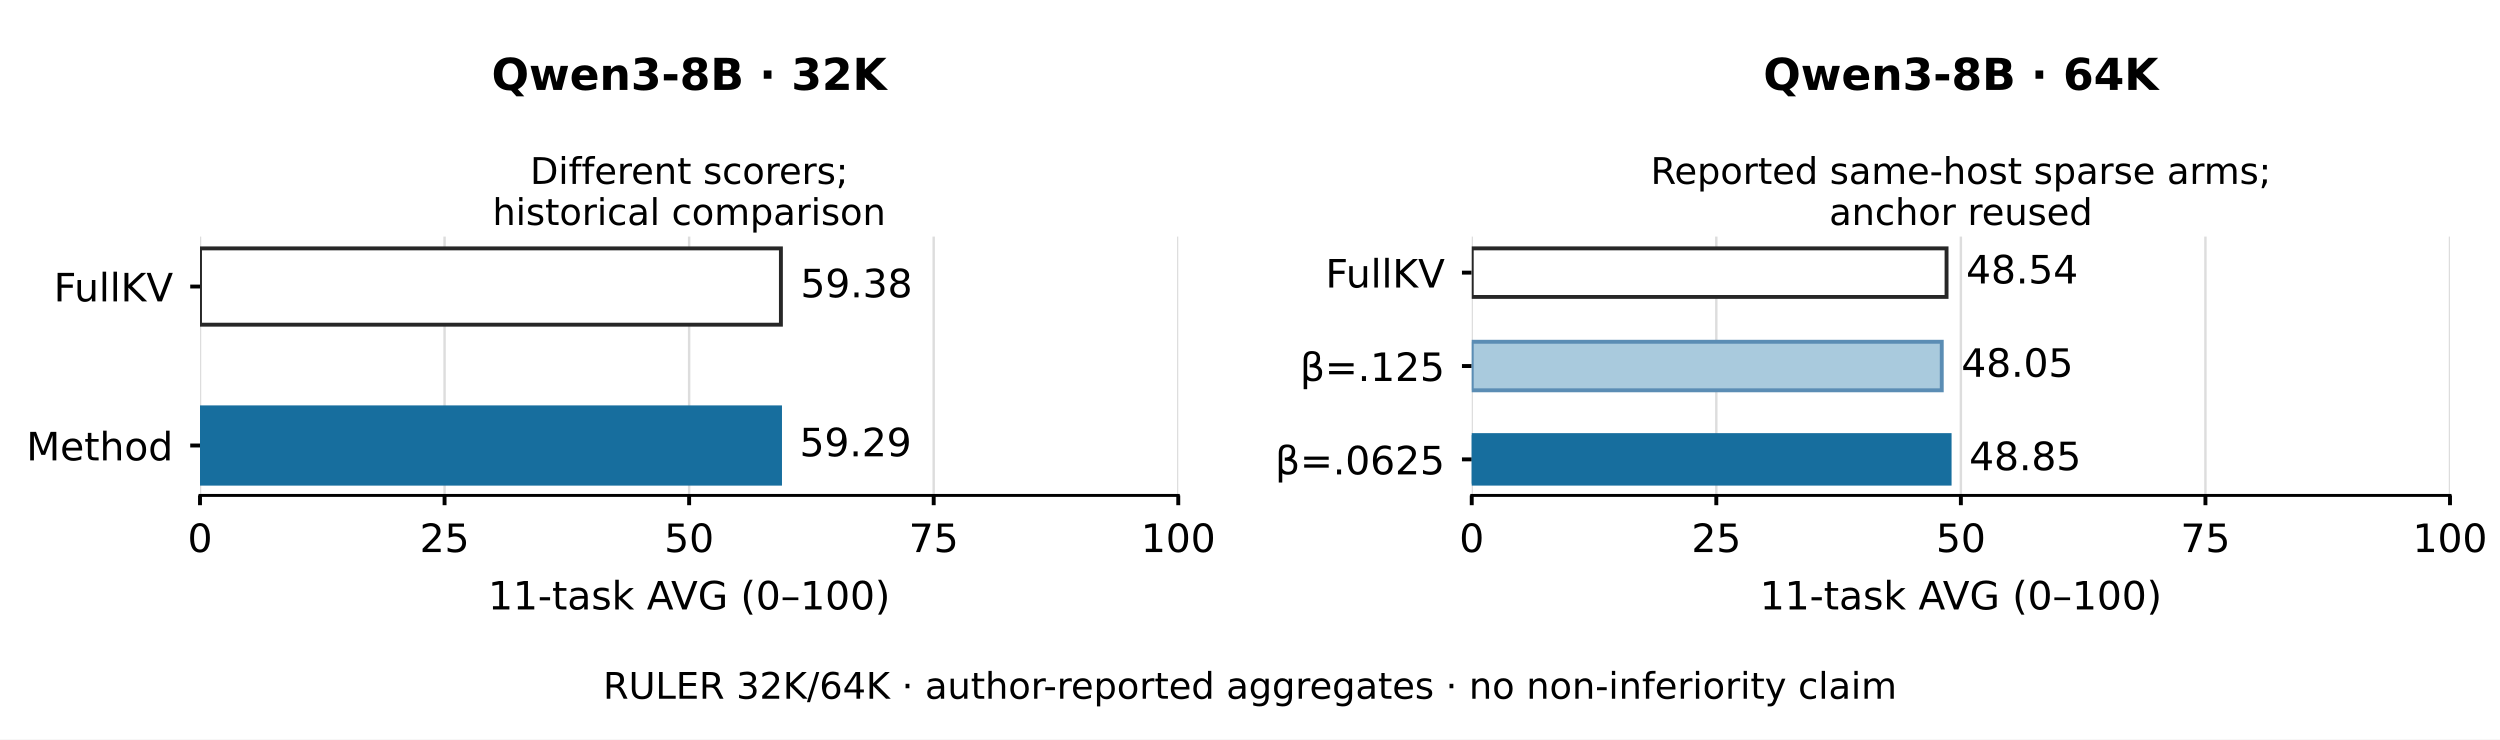
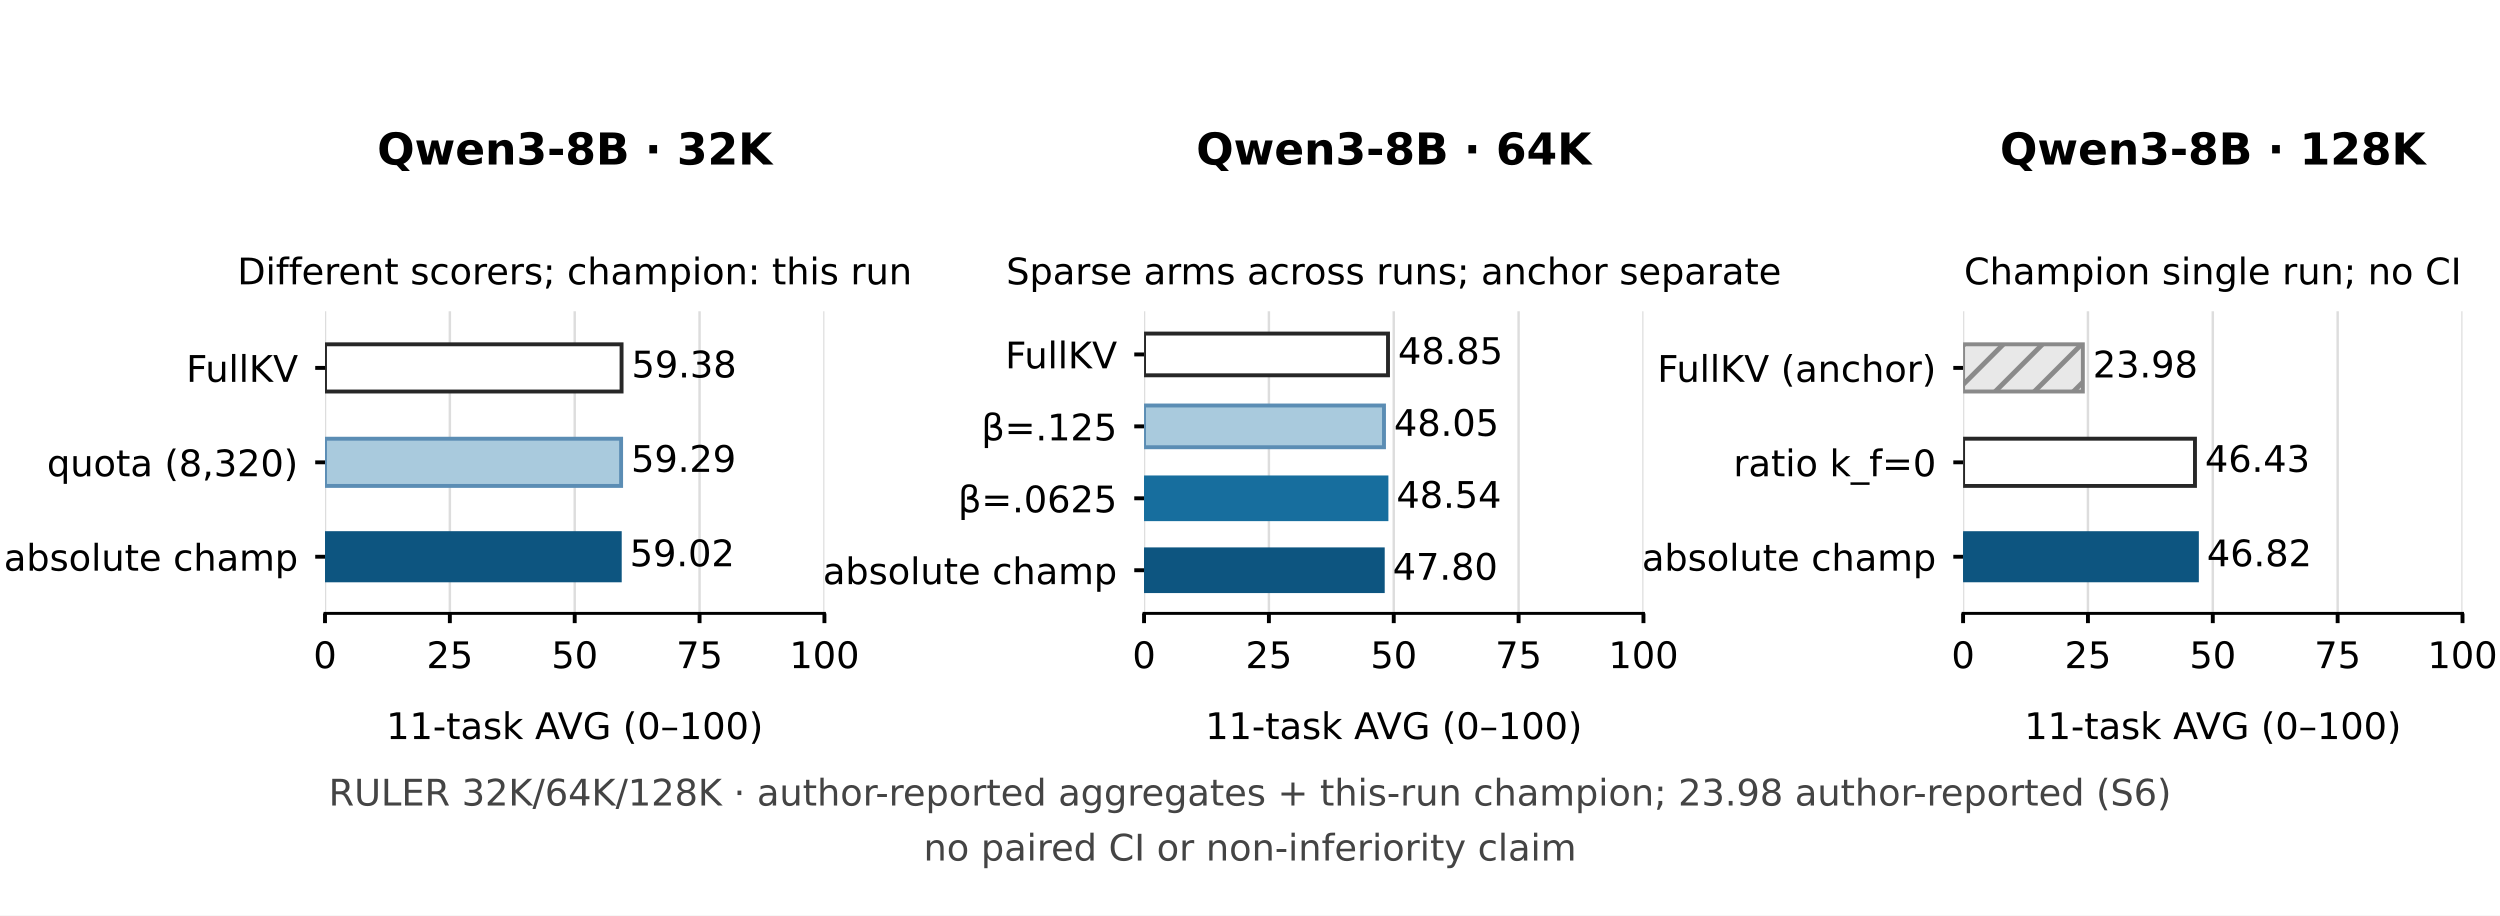
- <svg xmlns="http://www.w3.org/2000/svg" xmlns:xlink="http://www.w3.org/1999/xlink" width="511.2pt" height="151.2pt" viewBox="0 0 511.2 151.2" version="1.1">
+ <svg xmlns="http://www.w3.org/2000/svg" xmlns:xlink="http://www.w3.org/1999/xlink" width="511.2pt" height="187.2pt" viewBox="0 0 511.2 187.2" version="1.1">
  <defs>
    <style type="text/css">*{stroke-linejoin: round; stroke-linecap: butt}</style>
  </defs>
  <g id="figure_1">
    <g id="patch_1">
-       <path d="M 0 151.2  L 511.2 151.2  L 511.2 0  L 0 0  z " style="fill: #ffffff" />
+       <path d="M 0 187.2  L 511.2 187.2  L 511.2 0  L 0 0  z " style="fill: #ffffff" />
    </g>
    <g id="axes_1">
      <g id="patch_2">
-         <path d="M 40.896 101.304  L 240.931 101.304  L 240.931 48.384  L 40.896 48.384  z " style="fill: #ffffff" />
+         <path d="M 66.456 125.424  L 168.577 125.424  L 168.577 63.648  L 66.456 63.648  z " style="fill: #ffffff" />
      </g>
      <g id="matplotlib.axis_1">
        <g id="xtick_1">
          <g id="line2d_1">
-             <path d="M 40.896 101.304  L 40.896 48.384  " clip-path="url(#pe9d3588215)" style="fill: none; stroke: #dddddd; stroke-width: 0.5; stroke-linecap: square" />
+             <path d="M 66.456 125.424  L 66.456 63.648  " clip-path="url(#p969946051b)" style="fill: none; stroke: #dddddd; stroke-width: 0.5; stroke-linecap: square" />
          </g>
          <g id="line2d_2">
            <defs>
-               <path id="m8cdef3009f" d="M 0 0  L 0 2  " style="stroke: #000000; stroke-width: 0.8" />
+               <path id="me4a4ad308c" d="M 0 0  L 0 2  " style="stroke: #000000; stroke-width: 0.8" />
            </defs>
            <g>
-               <use xlink:href="#m8cdef3009f" x="40.896" y="101.304" style="stroke: #000000; stroke-width: 0.8" />
+               <use xlink:href="#me4a4ad308c" x="66.456" y="125.424" style="stroke: #000000; stroke-width: 0.8" />
            </g>
          </g>
          <g id="text_1">
-             <text style="font-size: 8px; font-family: 'DejaVu Sans'; text-anchor: middle" x="40.896" y="112.883" transform="rotate(-0 40.896 112.8828)">0</text>
+             <text style="font-size: 7.5px; font-family: 'DejaVu Sans'; text-anchor: middle" x="66.456" y="136.622" transform="rotate(-0 66.456 136.6222)">0</text>
          </g>
        </g>
        <g id="xtick_2">
          <g id="line2d_3">
-             <path d="M 90.905 101.304  L 90.905 48.384  " clip-path="url(#pe9d3588215)" style="fill: none; stroke: #dddddd; stroke-width: 0.5; stroke-linecap: square" />
+             <path d="M 91.986 125.424  L 91.986 63.648  " clip-path="url(#p969946051b)" style="fill: none; stroke: #dddddd; stroke-width: 0.5; stroke-linecap: square" />
          </g>
          <g id="line2d_4">
            <g>
-               <use xlink:href="#m8cdef3009f" x="90.905" y="101.304" style="stroke: #000000; stroke-width: 0.8" />
+               <use xlink:href="#me4a4ad308c" x="91.986" y="125.424" style="stroke: #000000; stroke-width: 0.8" />
            </g>
          </g>
          <g id="text_2">
-             <text style="font-size: 8px; font-family: 'DejaVu Sans'; text-anchor: middle" x="90.905" y="112.883" transform="rotate(-0 90.9047 112.8828)">25</text>
+             <text style="font-size: 7.5px; font-family: 'DejaVu Sans'; text-anchor: middle" x="91.986" y="136.622" transform="rotate(-0 91.98614 136.6222)">25</text>
          </g>
        </g>
        <g id="xtick_3">
          <g id="line2d_5">
-             <path d="M 140.913 101.304  L 140.913 48.384  " clip-path="url(#pe9d3588215)" style="fill: none; stroke: #dddddd; stroke-width: 0.5; stroke-linecap: square" />
+             <path d="M 117.516 125.424  L 117.516 63.648  " clip-path="url(#p969946051b)" style="fill: none; stroke: #dddddd; stroke-width: 0.5; stroke-linecap: square" />
          </g>
          <g id="line2d_6">
            <g>
-               <use xlink:href="#m8cdef3009f" x="140.913" y="101.304" style="stroke: #000000; stroke-width: 0.8" />
+               <use xlink:href="#me4a4ad308c" x="117.516" y="125.424" style="stroke: #000000; stroke-width: 0.8" />
            </g>
          </g>
          <g id="text_3">
-             <text style="font-size: 8px; font-family: 'DejaVu Sans'; text-anchor: middle" x="140.913" y="112.883" transform="rotate(-0 140.9134 112.8828)">50</text>
+             <text style="font-size: 7.5px; font-family: 'DejaVu Sans'; text-anchor: middle" x="117.516" y="136.622" transform="rotate(-0 117.5163 136.6222)">50</text>
          </g>
        </g>
        <g id="xtick_4">
          <g id="line2d_7">
-             <path d="M 190.922 101.304  L 190.922 48.384  " clip-path="url(#pe9d3588215)" style="fill: none; stroke: #dddddd; stroke-width: 0.5; stroke-linecap: square" />
+             <path d="M 143.046 125.424  L 143.046 63.648  " clip-path="url(#p969946051b)" style="fill: none; stroke: #dddddd; stroke-width: 0.5; stroke-linecap: square" />
          </g>
          <g id="line2d_8">
            <g>
-               <use xlink:href="#m8cdef3009f" x="190.922" y="101.304" style="stroke: #000000; stroke-width: 0.8" />
+               <use xlink:href="#me4a4ad308c" x="143.046" y="125.424" style="stroke: #000000; stroke-width: 0.8" />
            </g>
          </g>
          <g id="text_4">
-             <text style="font-size: 8px; font-family: 'DejaVu Sans'; text-anchor: middle" x="190.922" y="112.883" transform="rotate(-0 190.9221 112.8828)">75</text>
+             <text style="font-size: 7.5px; font-family: 'DejaVu Sans'; text-anchor: middle" x="143.046" y="136.622" transform="rotate(-0 143.0464 136.6222)">75</text>
          </g>
        </g>
        <g id="xtick_5">
          <g id="line2d_9">
-             <path d="M 240.931 101.304  L 240.931 48.384  " clip-path="url(#pe9d3588215)" style="fill: none; stroke: #dddddd; stroke-width: 0.5; stroke-linecap: square" />
+             <path d="M 168.577 125.424  L 168.577 63.648  " clip-path="url(#p969946051b)" style="fill: none; stroke: #dddddd; stroke-width: 0.5; stroke-linecap: square" />
          </g>
          <g id="line2d_10">
            <g>
-               <use xlink:href="#m8cdef3009f" x="240.931" y="101.304" style="stroke: #000000; stroke-width: 0.8" />
+               <use xlink:href="#me4a4ad308c" x="168.577" y="125.424" style="stroke: #000000; stroke-width: 0.8" />
            </g>
          </g>
          <g id="text_5">
-             <text style="font-size: 8px; font-family: 'DejaVu Sans'; text-anchor: middle" x="240.931" y="112.883" transform="rotate(-0 240.9308 112.8828)">100</text>
+             <text style="font-size: 7.5px; font-family: 'DejaVu Sans'; text-anchor: middle" x="168.577" y="136.622" transform="rotate(-0 168.5766 136.6222)">100</text>
          </g>
        </g>
        <g id="text_6">
-           <text style="font-size: 8px; font-family: 'DejaVu Sans'; text-anchor: middle" x="140.913" y="124.625" transform="rotate(-0 140.9134 124.6252)">11-task AVG (0–100)</text>
+           <text style="font-size: 7.5px; font-family: 'DejaVu Sans'; text-anchor: middle" x="117.516" y="151.123" transform="rotate(-0 117.5163 151.1228)">11-task AVG (0–100)</text>
        </g>
      </g>
      <g id="matplotlib.axis_2">
        <g id="ytick_1">
          <g id="line2d_11">
            <defs>
-               <path id="mecd08c3449" d="M 0 0  L -2 0  " style="stroke: #000000; stroke-width: 0.8" />
+               <path id="m7edb0441da" d="M 0 0  L -2 0  " style="stroke: #000000; stroke-width: 0.8" />
            </defs>
            <g>
-               <use xlink:href="#mecd08c3449" x="40.896" y="58.591" style="stroke: #000000; stroke-width: 0.8" />
+               <use xlink:href="#m7edb0441da" x="66.456" y="75.231" style="stroke: #000000; stroke-width: 0.8" />
            </g>
          </g>
          <g id="text_7">
-             <text style="font-size: 8px; font-family: 'DejaVu Sans'; text-anchor: end" x="35.396" y="61.63" transform="rotate(-0 35.396 61.6303)">FullKV</text>
+             <text style="font-size: 7.5px; font-family: 'DejaVu Sans'; text-anchor: end" x="60.956" y="78.08" transform="rotate(-0 60.956 78.08041)">FullKV</text>
          </g>
        </g>
        <g id="ytick_2">
          <g id="line2d_12">
            <g>
-               <use xlink:href="#mecd08c3449" x="40.896" y="91.097" style="stroke: #000000; stroke-width: 0.8" />
+               <use xlink:href="#m7edb0441da" x="66.456" y="94.536" style="stroke: #000000; stroke-width: 0.8" />
            </g>
          </g>
          <g id="text_8">
-             <text style="font-size: 8px; font-family: 'DejaVu Sans'; text-anchor: end" x="35.396" y="94.136" transform="rotate(-0 35.396 94.13645)">Method</text>
+             <text style="font-size: 7.5px; font-family: 'DejaVu Sans'; text-anchor: end" x="60.956" y="97.385" transform="rotate(-0 60.956 97.38512)">quota (8,320)</text>
+           </g>
+         </g>
+         <g id="ytick_3">
+           <g id="line2d_13">
+             <g>
+               <use xlink:href="#m7edb0441da" x="66.456" y="113.841" style="stroke: #000000; stroke-width: 0.8" />
+             </g>
+           </g>
+           <g id="text_9">
+             <text style="font-size: 7.5px; font-family: 'DejaVu Sans'; text-anchor: end" x="60.956" y="116.69" transform="rotate(-0 60.956 116.6904)">absolute champ</text>
          </g>
        </g>
      </g>
      <g id="patch_3">
-         <path d="M 40.896 66.392  L 159.68 66.392  L 159.68 50.789  L 40.896 50.789  z " clip-path="url(#pe9d3588215)" style="fill: #ffffff; stroke: #272727; stroke-width: 0.8; stroke-linejoin: miter" />
+         <path d="M 66.456 80.057  L 127.097 80.057  L 127.097 70.405  L 66.456 70.405  z " clip-path="url(#p969946051b)" style="fill: #ffffff; stroke: #272727; stroke-width: 0.8; stroke-linejoin: miter" />
      </g>
      <g id="patch_4">
-         <path d="M 40.896 98.899  L 159.498 98.899  L 159.498 83.296  L 40.896 83.296  z " clip-path="url(#pe9d3588215)" style="fill: #176e9e; stroke: #176e9e; stroke-width: 0.8; stroke-linejoin: miter" />
+         <path d="M 66.456 99.362  L 127.004 99.362  L 127.004 89.71  L 66.456 89.71  z " clip-path="url(#p969946051b)" style="fill: #a9cadd; stroke: #5b8db4; stroke-width: 0.8; stroke-linejoin: miter" />
      </g>
      <g id="patch_5">
-         <path d="M 40.896 101.304  L 240.931 101.304  " style="fill: none; stroke: #000000; stroke-width: 0.6; stroke-linejoin: miter; stroke-linecap: square" />
-       </g>
-       <g id="text_9">
-         <text style="font-size: 8px; font-family: 'DejaVu Sans'; text-anchor: start" x="163.681" y="60.798" transform="rotate(-0 163.681 60.79843)">59.38</text>
+         <path d="M 66.456 118.667  L 126.728 118.667  L 126.728 109.015  L 66.456 109.015  z " clip-path="url(#p969946051b)" style="fill: #0d5580; stroke: #0d5580; stroke-width: 0.8; stroke-linejoin: miter" />
+       </g>
+       <g id="patch_6">
+         <path d="M 66.456 125.424  L 168.577 125.424  " style="fill: none; stroke: #000000; stroke-width: 0.6; stroke-linejoin: miter; stroke-linecap: square" />
      </g>
      <g id="text_10">
-         <text style="font-size: 8px; font-family: 'DejaVu Sans'; text-anchor: start" x="163.499" y="93.305" transform="rotate(-0 163.4991 93.30457)">59.29</text>
+         <text style="font-size: 7.5px; font-family: 'DejaVu Sans'; text-anchor: start" x="129.139" y="77.179" transform="rotate(-0 129.1395 77.17924)">59.38</text>
      </g>
      <g id="text_11">
-         <text style="font-size: 7.5px; font-family: 'DejaVu Sans'" transform="translate(108.4003 37.60424)">Different scorers;</text>
-         <text style="font-size: 7.5px; font-family: 'DejaVu Sans'" transform="translate(100.704 46.0026)">historical comparison</text>
+         <text style="font-size: 7.5px; font-family: 'DejaVu Sans'; text-anchor: start" x="129.047" y="96.484" transform="rotate(-0 129.0466 96.48424)">59.29</text>
      </g>
      <g id="text_12">
-         <text style="font-weight: 700; font-size: 9px; font-family: 'DejaVu Sans'; text-anchor: middle" x="140.913" y="18.384" transform="rotate(-0 140.9134 18.384)">Qwen3-8B · 32K</text>
+         <text style="font-size: 7.5px; font-family: 'DejaVu Sans'; text-anchor: start" x="128.771" y="115.789" transform="rotate(-0 128.7709 115.7892)">59.02</text>
+       </g>
+       <g id="text_13">
+         <text style="font-size: 7.5px; font-family: 'DejaVu Sans'; text-anchor: middle" x="117.516" y="58.14" transform="rotate(-0 117.5163 58.13968)">Different scorers; champion: this run</text>
+       </g>
+       <g id="text_14">
+         <text style="font-weight: 700; font-size: 9px; font-family: 'DejaVu Sans'; text-anchor: middle" x="117.516" y="33.648" transform="rotate(-0 117.5163 33.648)">Qwen3-8B · 32K</text>
      </g>
    </g>
    <g id="axes_2">
-       <g id="patch_6">
-         <path d="M 300.941 101.304  L 500.976 101.304  L 500.976 48.384  L 300.941 48.384  z " style="fill: #ffffff" />
+       <g id="patch_7">
+         <path d="M 233.934 125.424  L 336.054 125.424  L 336.054 63.648  L 233.934 63.648  z " style="fill: #ffffff" />
      </g>
      <g id="matplotlib.axis_3">
        <g id="xtick_6">
-           <g id="line2d_13">
-             <path d="M 300.941 101.304  L 300.941 48.384  " clip-path="url(#pf9b3145f42)" style="fill: none; stroke: #dddddd; stroke-width: 0.5; stroke-linecap: square" />
-           </g>
          <g id="line2d_14">
-             <g>
-               <use xlink:href="#m8cdef3009f" x="300.941" y="101.304" style="stroke: #000000; stroke-width: 0.8" />
-             </g>
-           </g>
-           <g id="text_13">
-             <text style="font-size: 8px; font-family: 'DejaVu Sans'; text-anchor: middle" x="300.941" y="112.883" transform="rotate(-0 300.9412 112.8828)">0</text>
+             <path d="M 233.934 125.424  L 233.934 63.648  " clip-path="url(#p8c026d8ab5)" style="fill: none; stroke: #dddddd; stroke-width: 0.5; stroke-linecap: square" />
+           </g>
+           <g id="line2d_15">
+             <g>
+               <use xlink:href="#me4a4ad308c" x="233.934" y="125.424" style="stroke: #000000; stroke-width: 0.8" />
+             </g>
+           </g>
+           <g id="text_15">
+             <text style="font-size: 7.5px; font-family: 'DejaVu Sans'; text-anchor: middle" x="233.934" y="136.622" transform="rotate(-0 233.9337 136.6222)">0</text>
          </g>
        </g>
        <g id="xtick_7">
-           <g id="line2d_15">
-             <path d="M 350.95 101.304  L 350.95 48.384  " clip-path="url(#pf9b3145f42)" style="fill: none; stroke: #dddddd; stroke-width: 0.5; stroke-linecap: square" />
-           </g>
          <g id="line2d_16">
-             <g>
-               <use xlink:href="#m8cdef3009f" x="350.95" y="101.304" style="stroke: #000000; stroke-width: 0.8" />
-             </g>
-           </g>
-           <g id="text_14">
-             <text style="font-size: 8px; font-family: 'DejaVu Sans'; text-anchor: middle" x="350.95" y="112.883" transform="rotate(-0 350.9499 112.8828)">25</text>
+             <path d="M 259.464 125.424  L 259.464 63.648  " clip-path="url(#p8c026d8ab5)" style="fill: none; stroke: #dddddd; stroke-width: 0.5; stroke-linecap: square" />
+           </g>
+           <g id="line2d_17">
+             <g>
+               <use xlink:href="#me4a4ad308c" x="259.464" y="125.424" style="stroke: #000000; stroke-width: 0.8" />
+             </g>
+           </g>
+           <g id="text_16">
+             <text style="font-size: 7.5px; font-family: 'DejaVu Sans'; text-anchor: middle" x="259.464" y="136.622" transform="rotate(-0 259.4639 136.6222)">25</text>
          </g>
        </g>
        <g id="xtick_8">
-           <g id="line2d_17">
-             <path d="M 400.959 101.304  L 400.959 48.384  " clip-path="url(#pf9b3145f42)" style="fill: none; stroke: #dddddd; stroke-width: 0.5; stroke-linecap: square" />
-           </g>
          <g id="line2d_18">
-             <g>
-               <use xlink:href="#m8cdef3009f" x="400.959" y="101.304" style="stroke: #000000; stroke-width: 0.8" />
-             </g>
-           </g>
-           <g id="text_15">
-             <text style="font-size: 8px; font-family: 'DejaVu Sans'; text-anchor: middle" x="400.959" y="112.883" transform="rotate(-0 400.9586 112.8828)">50</text>
+             <path d="M 284.994 125.424  L 284.994 63.648  " clip-path="url(#p8c026d8ab5)" style="fill: none; stroke: #dddddd; stroke-width: 0.5; stroke-linecap: square" />
+           </g>
+           <g id="line2d_19">
+             <g>
+               <use xlink:href="#me4a4ad308c" x="284.994" y="125.424" style="stroke: #000000; stroke-width: 0.8" />
+             </g>
+           </g>
+           <g id="text_17">
+             <text style="font-size: 7.5px; font-family: 'DejaVu Sans'; text-anchor: middle" x="284.994" y="136.622" transform="rotate(-0 284.994 136.6222)">50</text>
          </g>
        </g>
        <g id="xtick_9">
-           <g id="line2d_19">
-             <path d="M 450.967 101.304  L 450.967 48.384  " clip-path="url(#pf9b3145f42)" style="fill: none; stroke: #dddddd; stroke-width: 0.5; stroke-linecap: square" />
-           </g>
          <g id="line2d_20">
-             <g>
-               <use xlink:href="#m8cdef3009f" x="450.967" y="101.304" style="stroke: #000000; stroke-width: 0.8" />
-             </g>
-           </g>
-           <g id="text_16">
-             <text style="font-size: 8px; font-family: 'DejaVu Sans'; text-anchor: middle" x="450.967" y="112.883" transform="rotate(-0 450.9673 112.8828)">75</text>
+             <path d="M 310.524 125.424  L 310.524 63.648  " clip-path="url(#p8c026d8ab5)" style="fill: none; stroke: #dddddd; stroke-width: 0.5; stroke-linecap: square" />
+           </g>
+           <g id="line2d_21">
+             <g>
+               <use xlink:href="#me4a4ad308c" x="310.524" y="125.424" style="stroke: #000000; stroke-width: 0.8" />
+             </g>
+           </g>
+           <g id="text_18">
+             <text style="font-size: 7.5px; font-family: 'DejaVu Sans'; text-anchor: middle" x="310.524" y="136.622" transform="rotate(-0 310.5241 136.6222)">75</text>
          </g>
        </g>
        <g id="xtick_10">
-           <g id="line2d_21">
-             <path d="M 500.976 101.304  L 500.976 48.384  " clip-path="url(#pf9b3145f42)" style="fill: none; stroke: #dddddd; stroke-width: 0.5; stroke-linecap: square" />
-           </g>
          <g id="line2d_22">
-             <g>
-               <use xlink:href="#m8cdef3009f" x="500.976" y="101.304" style="stroke: #000000; stroke-width: 0.8" />
-             </g>
-           </g>
-           <g id="text_17">
-             <text style="font-size: 8px; font-family: 'DejaVu Sans'; text-anchor: middle" x="500.976" y="112.883" transform="rotate(-0 500.976 112.8828)">100</text>
-           </g>
-         </g>
-         <g id="text_18">
-           <text style="font-size: 8px; font-family: 'DejaVu Sans'; text-anchor: middle" x="400.959" y="124.625" transform="rotate(-0 400.9586 124.6252)">11-task AVG (0–100)</text>
+             <path d="M 336.054 125.424  L 336.054 63.648  " clip-path="url(#p8c026d8ab5)" style="fill: none; stroke: #dddddd; stroke-width: 0.5; stroke-linecap: square" />
+           </g>
+           <g id="line2d_23">
+             <g>
+               <use xlink:href="#me4a4ad308c" x="336.054" y="125.424" style="stroke: #000000; stroke-width: 0.8" />
+             </g>
+           </g>
+           <g id="text_19">
+             <text style="font-size: 7.5px; font-family: 'DejaVu Sans'; text-anchor: middle" x="336.054" y="136.622" transform="rotate(-0 336.0543 136.6222)">100</text>
+           </g>
+         </g>
+         <g id="text_20">
+           <text style="font-size: 7.5px; font-family: 'DejaVu Sans'; text-anchor: middle" x="284.994" y="151.123" transform="rotate(-0 284.994 151.1228)">11-task AVG (0–100)</text>
        </g>
      </g>
      <g id="matplotlib.axis_4">
-         <g id="ytick_3">
-           <g id="line2d_23">
-             <g>
-               <use xlink:href="#mecd08c3449" x="300.941" y="55.753" style="stroke: #000000; stroke-width: 0.8" />
-             </g>
-           </g>
-           <g id="text_19">
-             <text style="font-size: 8px; font-family: 'DejaVu Sans'; text-anchor: end" x="295.441" y="58.792" transform="rotate(-0 295.4412 58.79247)">FullKV</text>
-           </g>
-         </g>
        <g id="ytick_4">
          <g id="line2d_24">
            <g>
-               <use xlink:href="#mecd08c3449" x="300.941" y="74.844" style="stroke: #000000; stroke-width: 0.8" />
-             </g>
-           </g>
-           <g id="text_20">
-             <text style="font-size: 8px; font-family: 'DejaVu Sans'; text-anchor: end" x="295.441" y="77.908" transform="rotate(-0 295.4412 77.90838)">β=.125</text>
+               <use xlink:href="#m7edb0441da" x="233.934" y="72.473" style="stroke: #000000; stroke-width: 0.8" />
+             </g>
+           </g>
+           <g id="text_21">
+             <text style="font-size: 7.5px; font-family: 'DejaVu Sans'; text-anchor: end" x="228.434" y="75.323" transform="rotate(-0 228.4337 75.32256)">FullKV</text>
          </g>
        </g>
        <g id="ytick_5">
          <g id="line2d_25">
            <g>
-               <use xlink:href="#mecd08c3449" x="300.941" y="93.935" style="stroke: #000000; stroke-width: 0.8" />
-             </g>
-           </g>
-           <g id="text_21">
-             <text style="font-size: 8px; font-family: 'DejaVu Sans'; text-anchor: end" x="295.441" y="96.999" transform="rotate(-0 295.4412 96.99928)">β=.0625</text>
-           </g>
-         </g>
-       </g>
-       <g id="patch_7">
-         <path d="M 300.941 60.717  L 398.031 60.717  L 398.031 50.789  L 300.941 50.789  z " clip-path="url(#pf9b3145f42)" style="fill: #ffffff; stroke: #272727; stroke-width: 0.8; stroke-linejoin: miter" />
+               <use xlink:href="#m7edb0441da" x="233.934" y="87.182" style="stroke: #000000; stroke-width: 0.8" />
+             </g>
+           </g>
+           <g id="text_22">
+             <text style="font-size: 7.5px; font-family: 'DejaVu Sans'; text-anchor: end" x="228.434" y="90.055" transform="rotate(-0 228.4337 90.05457)">β=.125</text>
+           </g>
+         </g>
+         <g id="ytick_6">
+           <g id="line2d_26">
+             <g>
+               <use xlink:href="#m7edb0441da" x="233.934" y="101.89" style="stroke: #000000; stroke-width: 0.8" />
+             </g>
+           </g>
+           <g id="text_23">
+             <text style="font-size: 7.5px; font-family: 'DejaVu Sans'; text-anchor: end" x="228.434" y="104.763" transform="rotate(-0 228.4337 104.7631)">β=.0625</text>
+           </g>
+         </g>
+         <g id="ytick_7">
+           <g id="line2d_27">
+             <g>
+               <use xlink:href="#m7edb0441da" x="233.934" y="116.599" style="stroke: #000000; stroke-width: 0.8" />
+             </g>
+           </g>
+           <g id="text_24">
+             <text style="font-size: 7.5px; font-family: 'DejaVu Sans'; text-anchor: end" x="228.434" y="119.448" transform="rotate(-0 228.4337 119.4483)">absolute champ</text>
+           </g>
+         </g>
      </g>
      <g id="patch_8">
-         <path d="M 300.941 79.808  L 397.049 79.808  L 397.049 69.88  L 300.941 69.88  z " clip-path="url(#pf9b3145f42)" style="fill: #a9cadd; stroke: #5b8db4; stroke-width: 0.8; stroke-linejoin: miter" />
+         <path d="M 233.934 76.739  L 283.82 76.739  L 283.82 68.208  L 233.934 68.208  z " clip-path="url(#p8c026d8ab5)" style="fill: #ffffff; stroke: #272727; stroke-width: 0.8; stroke-linejoin: miter" />
      </g>
      <g id="patch_9">
-         <path d="M 300.941 98.899  L 398.658 98.899  L 398.658 88.971  L 300.941 88.971  z " clip-path="url(#pf9b3145f42)" style="fill: #176e9e; stroke: #176e9e; stroke-width: 0.8; stroke-linejoin: miter" />
+         <path d="M 233.934 91.447  L 282.998 91.447  L 282.998 82.916  L 233.934 82.916  z " clip-path="url(#p8c026d8ab5)" style="fill: #a9cadd; stroke: #5b8db4; stroke-width: 0.8; stroke-linejoin: miter" />
      </g>
      <g id="patch_10">
-         <path d="M 300.941 101.304  L 500.976 101.304  " style="fill: none; stroke: #000000; stroke-width: 0.6; stroke-linejoin: miter; stroke-linecap: square" />
-       </g>
-       <g id="text_22">
-         <text style="font-size: 8px; font-family: 'DejaVu Sans'; text-anchor: start" x="402.032" y="57.961" transform="rotate(-0 402.0315 57.96059)">48.54</text>
-       </g>
-       <g id="text_23">
-         <text style="font-size: 8px; font-family: 'DejaVu Sans'; text-anchor: start" x="401.05" y="77.052" transform="rotate(-0 401.0495 77.0515)">48.05</text>
-       </g>
-       <g id="text_24">
-         <text style="font-size: 8px; font-family: 'DejaVu Sans'; text-anchor: start" x="402.659" y="96.142" transform="rotate(-0 402.6589 96.14241)">48.85</text>
+         <path d="M 233.934 106.156  L 283.499 106.156  L 283.499 97.625  L 233.934 97.625  z " clip-path="url(#p8c026d8ab5)" style="fill: #176e9e; stroke: #176e9e; stroke-width: 0.8; stroke-linejoin: miter" />
+       </g>
+       <g id="patch_11">
+         <path d="M 233.934 120.864  L 282.747 120.864  L 282.747 112.333  L 233.934 112.333  z " clip-path="url(#p8c026d8ab5)" style="fill: #0d5580; stroke: #0d5580; stroke-width: 0.8; stroke-linejoin: miter" />
+       </g>
+       <g id="patch_12">
+         <path d="M 233.934 125.424  L 336.054 125.424  " style="fill: none; stroke: #000000; stroke-width: 0.6; stroke-linejoin: miter; stroke-linecap: square" />
      </g>
      <g id="text_25">
-         <text style="font-size: 7.5px; font-family: 'DejaVu Sans'" transform="translate(337.5262 37.60424)">Reported same-host sparse arms;</text>
-         <text style="font-size: 7.5px; font-family: 'DejaVu Sans'" transform="translate(374.0348 46.0026)">anchor reused</text>
+         <text style="font-size: 7.5px; font-family: 'DejaVu Sans'; text-anchor: start" x="285.862" y="74.421" transform="rotate(-0 285.862 74.42139)">48.85</text>
      </g>
      <g id="text_26">
-         <text style="font-weight: 700; font-size: 9px; font-family: 'DejaVu Sans'; text-anchor: middle" x="400.959" y="18.384" transform="rotate(-0 400.9586 18.384)">Qwen3-8B · 64K</text>
+         <text style="font-size: 7.5px; font-family: 'DejaVu Sans'; text-anchor: start" x="285.04" y="89.13" transform="rotate(-0 285.0404 89.12996)">48.05</text>
+       </g>
+       <g id="text_27">
+         <text style="font-size: 7.5px; font-family: 'DejaVu Sans'; text-anchor: start" x="285.542" y="103.839" transform="rotate(-0 285.5417 103.8385)">48.54</text>
+       </g>
+       <g id="text_28">
+         <text style="font-size: 7.5px; font-family: 'DejaVu Sans'; text-anchor: start" x="284.79" y="118.547" transform="rotate(-0 284.7898 118.5471)">47.80</text>
+       </g>
+       <g id="text_29">
+         <text style="font-size: 7.5px; font-family: 'DejaVu Sans'; text-anchor: middle" x="284.994" y="58.14" transform="rotate(-0 284.994 58.13968)">Sparse arms across runs; anchor separate</text>
+       </g>
+       <g id="text_30">
+         <text style="font-weight: 700; font-size: 9px; font-family: 'DejaVu Sans'; text-anchor: middle" x="284.994" y="33.648" transform="rotate(-0 284.994 33.648)">Qwen3-8B · 64K</text>
      </g>
    </g>
-     <g id="text_27">
-       <text style="font-size: 7.5px; font-family: 'DejaVu Sans'; text-anchor: middle" x="255.6" y="142.884" transform="rotate(-0 255.6 142.884)">RULER 32K/64K · author-reported aggregates · no non-inferiority claim</text>
+     <g id="axes_3">
+       <g id="patch_13">
+         <path d="M 401.411 125.424  L 503.532 125.424  L 503.532 63.648  L 401.411 63.648  z " style="fill: #ffffff" />
+       </g>
+       <g id="matplotlib.axis_5">
+         <g id="xtick_11">
+           <g id="line2d_28">
+             <path d="M 401.411 125.424  L 401.411 63.648  " clip-path="url(#p9395cf4163)" style="fill: none; stroke: #dddddd; stroke-width: 0.5; stroke-linecap: square" />
+           </g>
+           <g id="line2d_29">
+             <g>
+               <use xlink:href="#me4a4ad308c" x="401.411" y="125.424" style="stroke: #000000; stroke-width: 0.8" />
+             </g>
+           </g>
+           <g id="text_31">
+             <text style="font-size: 7.5px; font-family: 'DejaVu Sans'; text-anchor: middle" x="401.411" y="136.622" transform="rotate(-0 401.4114 136.6222)">0</text>
+           </g>
+         </g>
+         <g id="xtick_12">
+           <g id="line2d_30">
+             <path d="M 426.942 125.424  L 426.942 63.648  " clip-path="url(#p9395cf4163)" style="fill: none; stroke: #dddddd; stroke-width: 0.5; stroke-linecap: square" />
+           </g>
+           <g id="line2d_31">
+             <g>
+               <use xlink:href="#me4a4ad308c" x="426.942" y="125.424" style="stroke: #000000; stroke-width: 0.8" />
+             </g>
+           </g>
+           <g id="text_32">
+             <text style="font-size: 7.5px; font-family: 'DejaVu Sans'; text-anchor: middle" x="426.942" y="136.622" transform="rotate(-0 426.9416 136.6222)">25</text>
+           </g>
+         </g>
+         <g id="xtick_13">
+           <g id="line2d_32">
+             <path d="M 452.472 125.424  L 452.472 63.648  " clip-path="url(#p9395cf4163)" style="fill: none; stroke: #dddddd; stroke-width: 0.5; stroke-linecap: square" />
+           </g>
+           <g id="line2d_33">
+             <g>
+               <use xlink:href="#me4a4ad308c" x="452.472" y="125.424" style="stroke: #000000; stroke-width: 0.8" />
+             </g>
+           </g>
+           <g id="text_33">
+             <text style="font-size: 7.5px; font-family: 'DejaVu Sans'; text-anchor: middle" x="452.472" y="136.622" transform="rotate(-0 452.4717 136.6222)">50</text>
+           </g>
+         </g>
+         <g id="xtick_14">
+           <g id="line2d_34">
+             <path d="M 478.002 125.424  L 478.002 63.648  " clip-path="url(#p9395cf4163)" style="fill: none; stroke: #dddddd; stroke-width: 0.5; stroke-linecap: square" />
+           </g>
+           <g id="line2d_35">
+             <g>
+               <use xlink:href="#me4a4ad308c" x="478.002" y="125.424" style="stroke: #000000; stroke-width: 0.8" />
+             </g>
+           </g>
+           <g id="text_34">
+             <text style="font-size: 7.5px; font-family: 'DejaVu Sans'; text-anchor: middle" x="478.002" y="136.622" transform="rotate(-0 478.0019 136.6222)">75</text>
+           </g>
+         </g>
+         <g id="xtick_15">
+           <g id="line2d_36">
+             <path d="M 503.532 125.424  L 503.532 63.648  " clip-path="url(#p9395cf4163)" style="fill: none; stroke: #dddddd; stroke-width: 0.5; stroke-linecap: square" />
+           </g>
+           <g id="line2d_37">
+             <g>
+               <use xlink:href="#me4a4ad308c" x="503.532" y="125.424" style="stroke: #000000; stroke-width: 0.8" />
+             </g>
+           </g>
+           <g id="text_35">
+             <text style="font-size: 7.5px; font-family: 'DejaVu Sans'; text-anchor: middle" x="503.532" y="136.622" transform="rotate(-0 503.532 136.6222)">100</text>
+           </g>
+         </g>
+         <g id="text_36">
+           <text style="font-size: 7.5px; font-family: 'DejaVu Sans'; text-anchor: middle" x="452.472" y="151.123" transform="rotate(-0 452.4717 151.1228)">11-task AVG (0–100)</text>
+         </g>
+       </g>
+       <g id="matplotlib.axis_6">
+         <g id="ytick_8">
+           <g id="line2d_38">
+             <g>
+               <use xlink:href="#m7edb0441da" x="401.411" y="75.231" style="stroke: #000000; stroke-width: 0.8" />
+             </g>
+           </g>
+           <g id="text_37">
+             <text style="font-size: 7.5px; font-family: 'DejaVu Sans'; text-anchor: end" x="395.911" y="78.08" transform="rotate(-0 395.9114 78.08041)">FullKV (anchor)</text>
+           </g>
+         </g>
+         <g id="ytick_9">
+           <g id="line2d_39">
+             <g>
+               <use xlink:href="#m7edb0441da" x="401.411" y="94.536" style="stroke: #000000; stroke-width: 0.8" />
+             </g>
+           </g>
+           <g id="text_38">
+             <text style="font-size: 7.5px; font-family: 'DejaVu Sans'; text-anchor: end" x="395.911" y="97.385" transform="rotate(-0 395.9114 97.38541)">ratio k_f=0</text>
+           </g>
+         </g>
+         <g id="ytick_10">
+           <g id="line2d_40">
+             <g>
+               <use xlink:href="#m7edb0441da" x="401.411" y="113.841" style="stroke: #000000; stroke-width: 0.8" />
+             </g>
+           </g>
+           <g id="text_39">
+             <text style="font-size: 7.5px; font-family: 'DejaVu Sans'; text-anchor: end" x="395.911" y="116.69" transform="rotate(-0 395.9114 116.6904)">absolute champ</text>
+           </g>
+         </g>
+       </g>
+       <g id="patch_14">
+         <path d="M 401.411 80.057  L 425.9 80.057  L 425.9 70.405  L 401.411 70.405  z " clip-path="url(#p9395cf4163)" style="fill: url(#hea7e1fde07); stroke: #8a8a8a; stroke-width: 0.8; stroke-linejoin: miter" />
+       </g>
+       <g id="patch_15">
+         <path d="M 401.411 99.362  L 448.828 99.362  L 448.828 89.71  L 401.411 89.71  z " clip-path="url(#p9395cf4163)" style="fill: #ffffff; stroke: #272727; stroke-width: 0.8; stroke-linejoin: miter" />
+       </g>
+       <g id="patch_16">
+         <path d="M 401.411 118.667  L 449.221 118.667  L 449.221 109.015  L 401.411 109.015  z " clip-path="url(#p9395cf4163)" style="fill: #0d5580; stroke: #0d5580; stroke-width: 0.8; stroke-linejoin: miter" />
+       </g>
+       <g id="patch_17">
+         <path d="M 401.411 125.424  L 503.532 125.424  " style="fill: none; stroke: #000000; stroke-width: 0.6; stroke-linejoin: miter; stroke-linecap: square" />
+       </g>
+       <g id="text_40">
+         <text style="font-size: 7.5px; font-family: 'DejaVu Sans'; text-anchor: start" x="427.942" y="77.179" transform="rotate(-0 427.9424 77.17924)">23.98</text>
+       </g>
+       <g id="text_41">
+         <text style="font-size: 7.5px; font-family: 'DejaVu Sans'; text-anchor: start" x="450.87" y="96.484" transform="rotate(-0 450.8703 96.48424)">46.43</text>
+       </g>
+       <g id="text_42">
+         <text style="font-size: 7.5px; font-family: 'DejaVu Sans'; text-anchor: start" x="451.263" y="115.789" transform="rotate(-0 451.263 115.7892)">46.82</text>
+       </g>
+       <g id="text_43">
+         <text style="font-size: 7.5px; font-family: 'DejaVu Sans'; text-anchor: middle" x="452.472" y="58.14" transform="rotate(-0 452.4717 58.13968)">Champion single run; no CI</text>
+       </g>
+       <g id="text_44">
+         <text style="font-weight: 700; font-size: 9px; font-family: 'DejaVu Sans'; text-anchor: middle" x="452.472" y="33.648" transform="rotate(-0 452.4717 33.648)">Qwen3-8B · 128K</text>
+       </g>
+     </g>
+     <g id="text_45">
+       <text style="font-size: 7.5px; font-family: 'DejaVu Sans'; fill: #444444" transform="translate(67.20352 164.718)">RULER 32K/64K/128K · author-reported aggregates + this-run champion; 23.98 author-reported (S6)</text>
+       <text style="font-size: 7.5px; font-family: 'DejaVu Sans'; fill: #444444" transform="translate(188.8477 175.968)">no paired CI or non-inferiority claim</text>
    </g>
  </g>
  <defs>
-     <clipPath id="pe9d3588215">
-       <rect x="40.896" y="48.384" width="200.035" height="52.92" />
+     <clipPath id="p969946051b">
+       <rect x="66.456" y="63.648" width="102.121" height="61.776" />
    </clipPath>
-     <clipPath id="pf9b3145f42">
-       <rect x="300.941" y="48.384" width="200.035" height="52.92" />
+     <clipPath id="p8c026d8ab5">
+       <rect x="233.934" y="63.648" width="102.121" height="61.776" />
+     </clipPath>
+     <clipPath id="p9395cf4163">
+       <rect x="401.411" y="63.648" width="102.121" height="61.776" />
    </clipPath>
  </defs>
+   <defs>
+     <pattern id="hea7e1fde07" patternUnits="userSpaceOnUse" x="0" y="0" width="72" height="72">
+       <rect x="0" y="0" width="73" height="73" fill="#e8e8e8" />
+       <path d="M -36 36  L 36 -36  M -32 40  L 40 -32  M -28 44  L 44 -28  M -24 48  L 48 -24  M -20 52  L 52 -20  M -16 56  L 56 -16  M -12 60  L 60 -12  M -8 64  L 64 -8  M -4 68  L 68 -4  M 0 72  L 72 0  M 4 76  L 76 4  M 8 80  L 80 8  M 12 84  L 84 12  M 16 88  L 88 16  M 20 92  L 92 20  M 24 96  L 96 24  M 28 100  L 100 28  M 32 104  L 104 32  M 36 108  L 108 36  " style="fill: #8a8a8a; stroke: #8a8a8a; stroke-width: 1.0; stroke-linecap: butt; stroke-linejoin: miter" />
+     </pattern>
+   </defs>
</svg>
